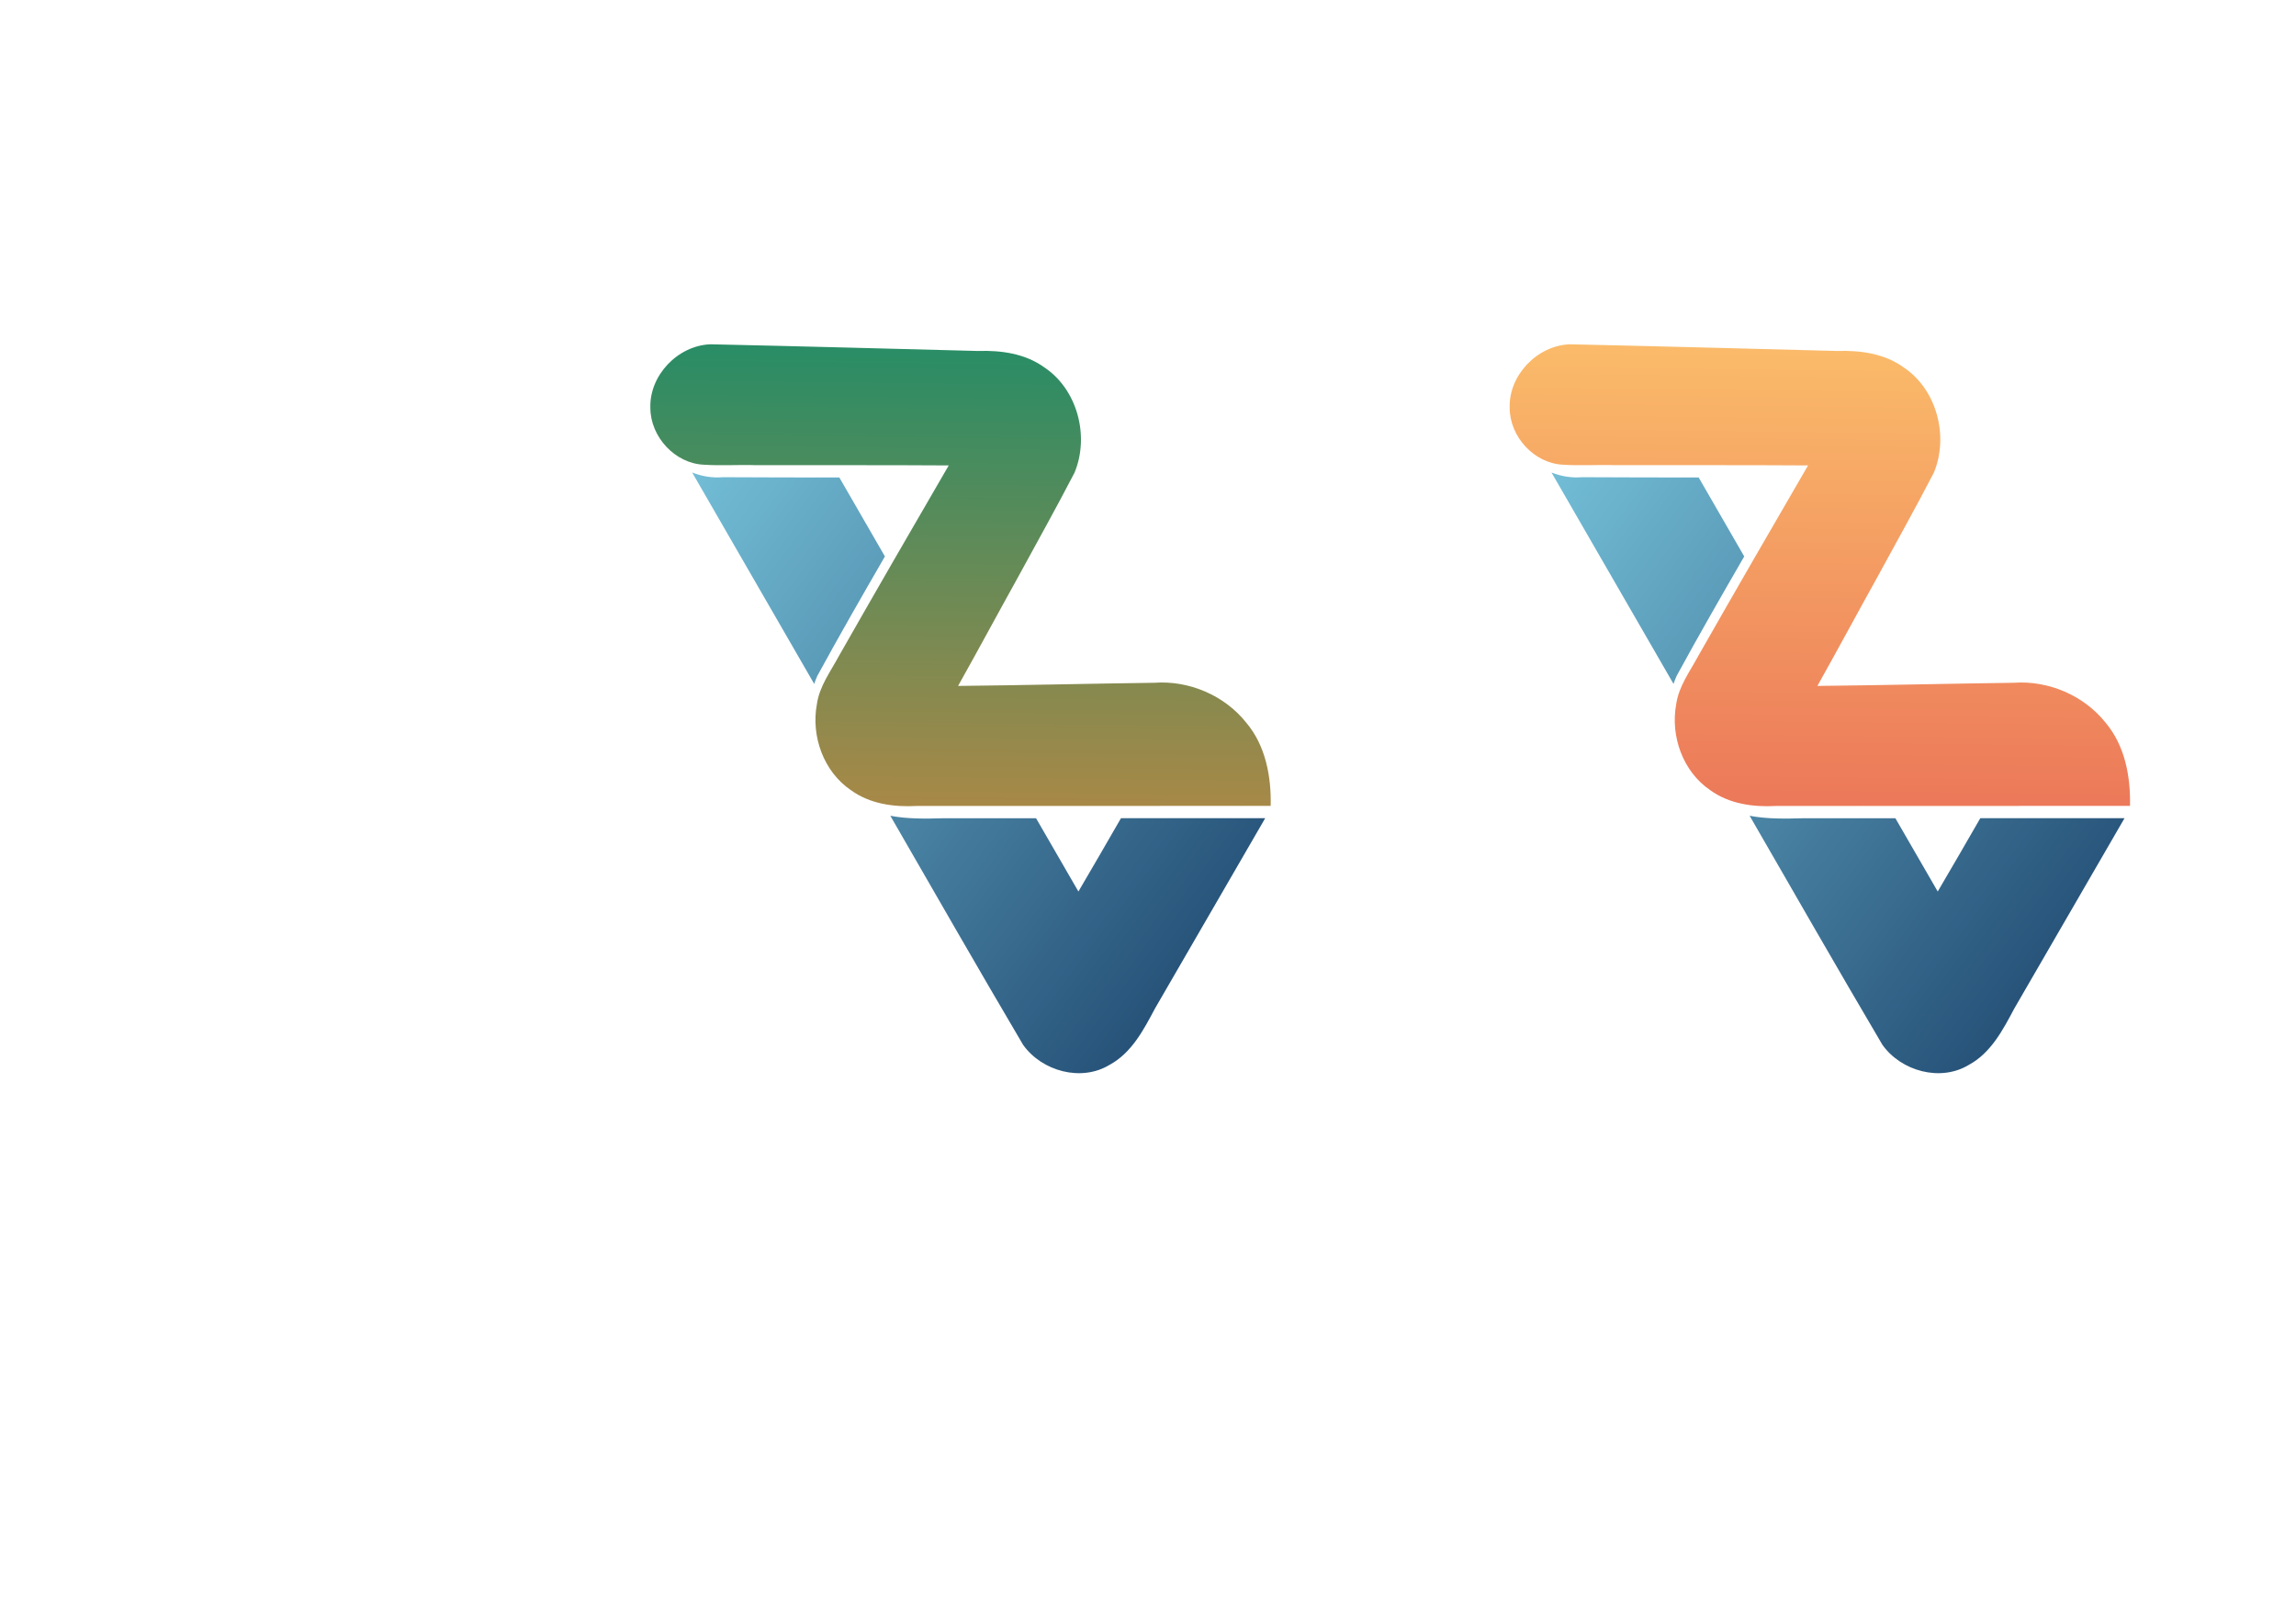
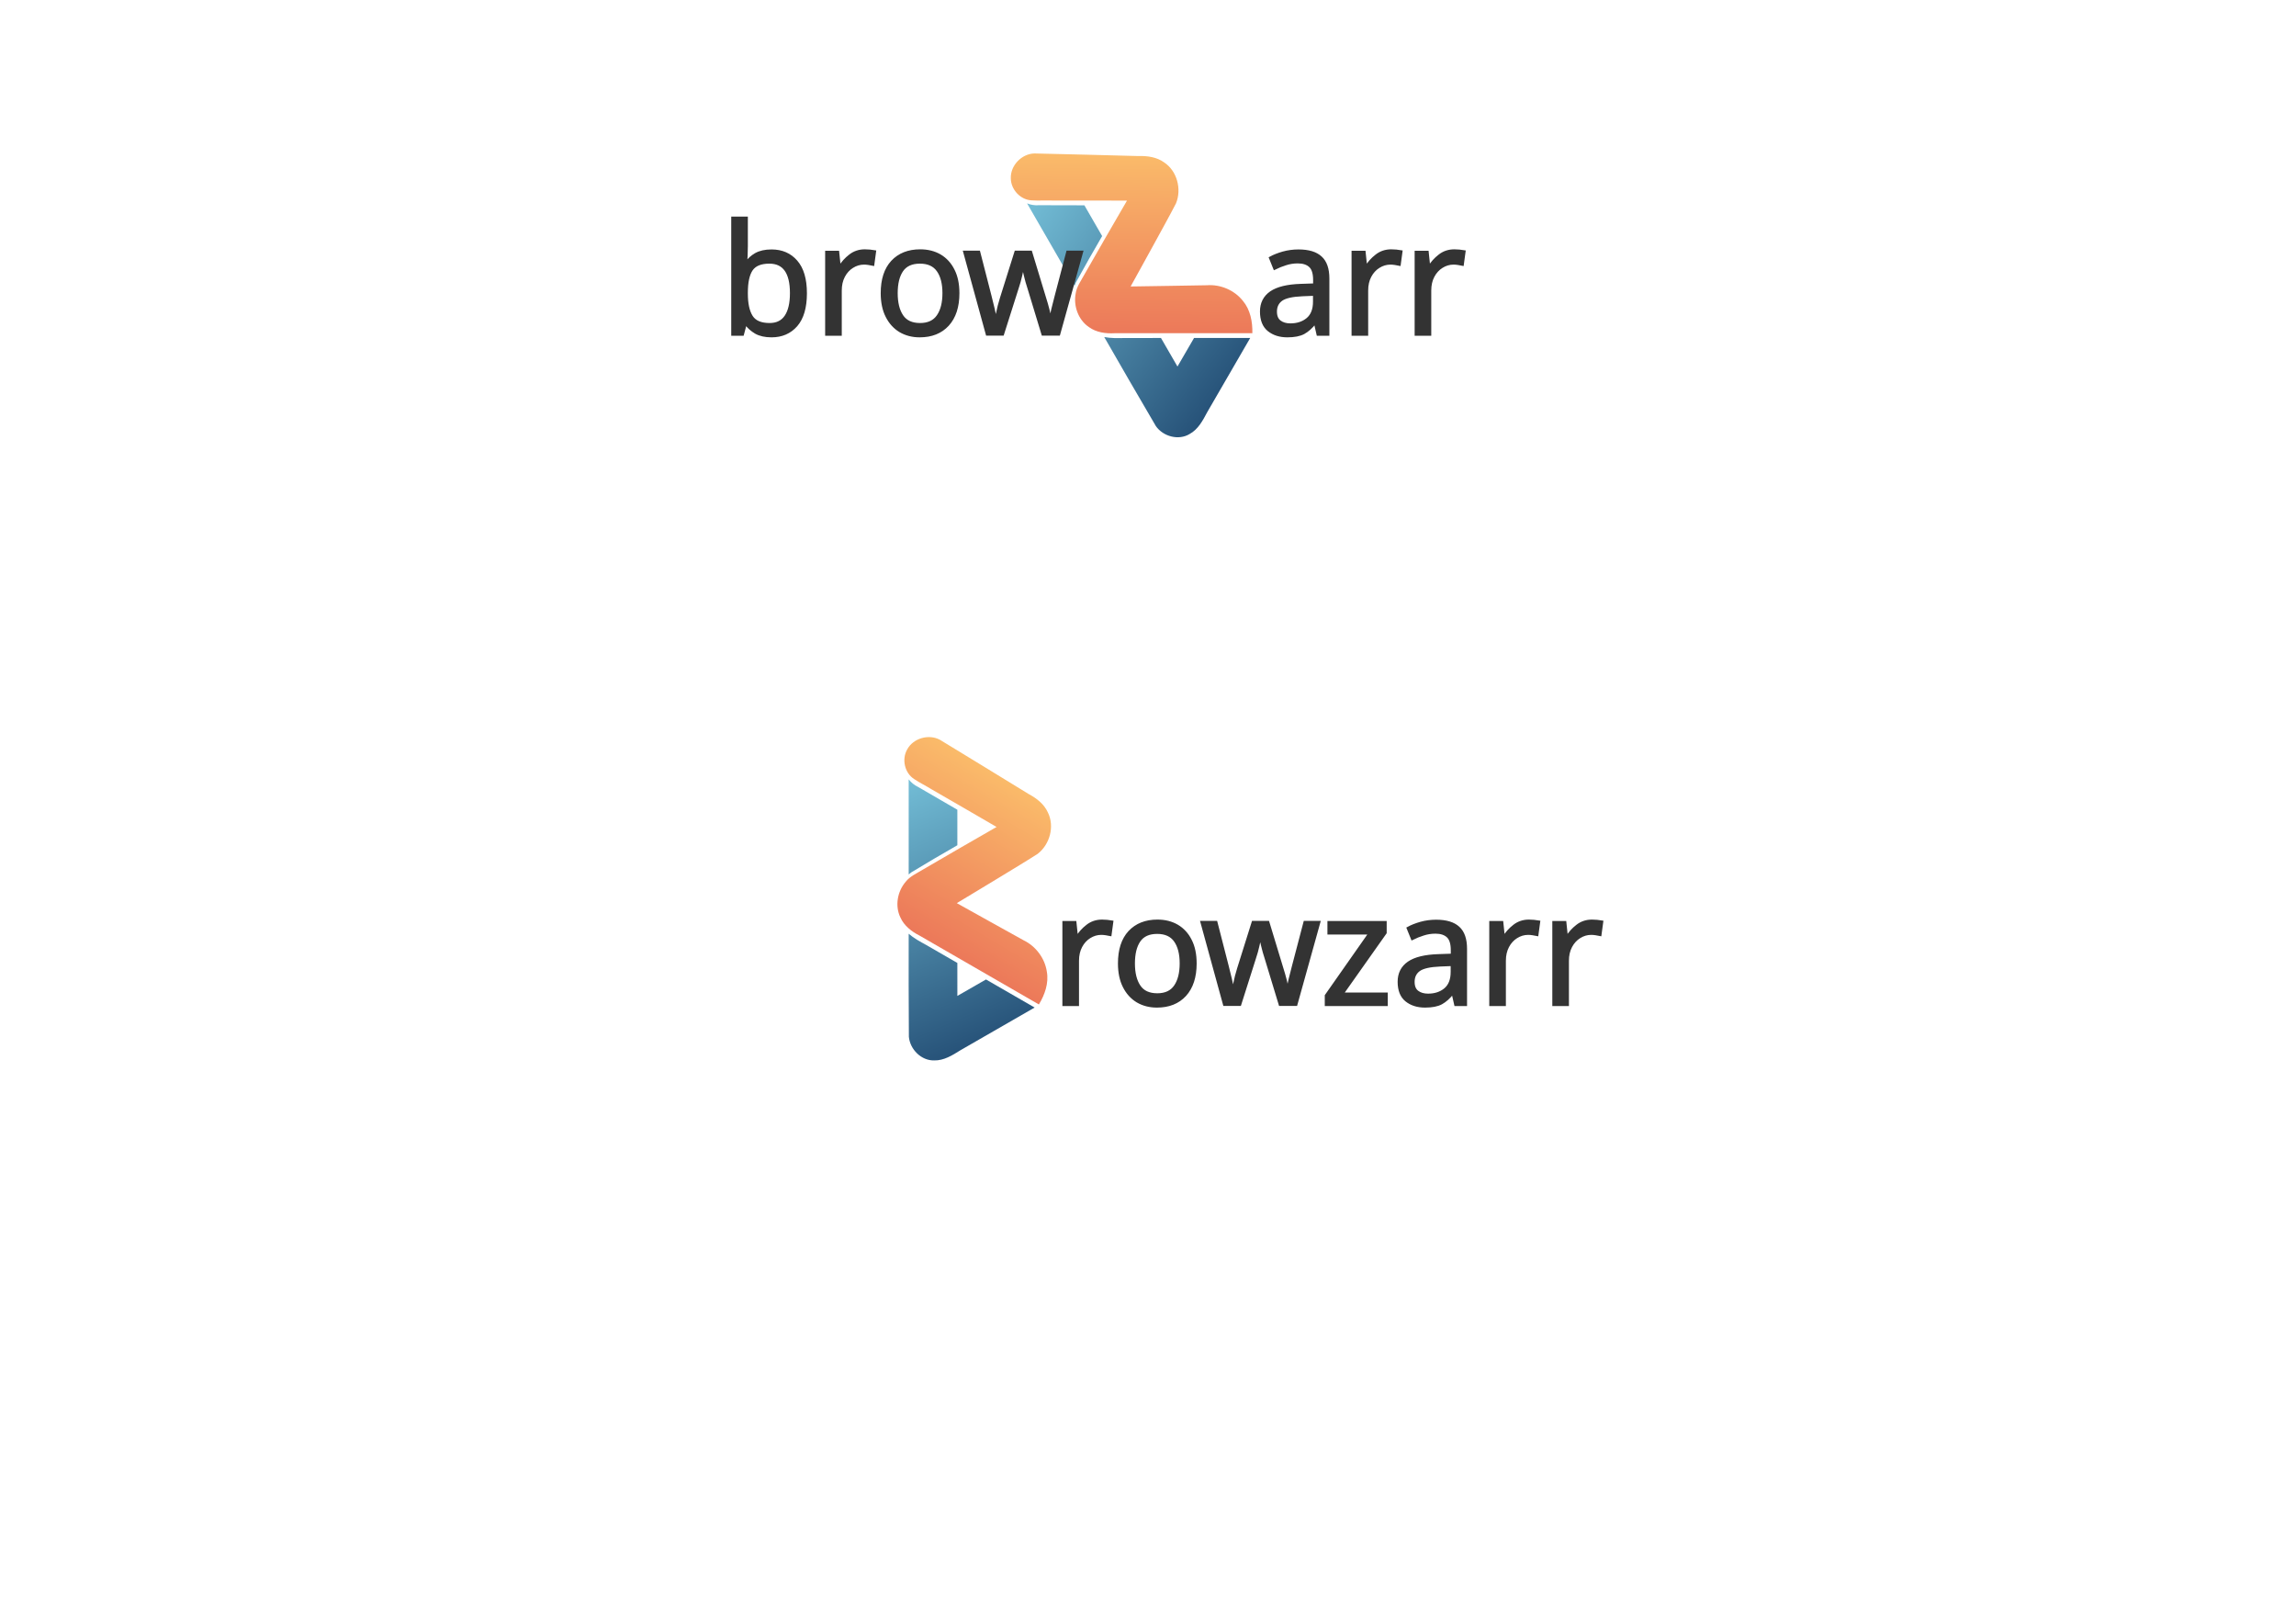
<svg xmlns="http://www.w3.org/2000/svg" xmlns:xlink="http://www.w3.org/1999/xlink" width="297mm" height="210mm" viewBox="0 0 297 210" version="1.1" id="svg1">
  <defs id="defs1">
    <linearGradient id="linearGradient1040">
      <stop style="stop-color:#ffd06f;stop-opacity:1;" offset="0" id="stop1036" />
      <stop style="stop-color:#e76254;stop-opacity:1;" offset="1" id="stop1038" />
    </linearGradient>
    <linearGradient id="linearGradient77">
      <stop style="stop-color:#008e6f;stop-opacity:1;" offset="0" id="stop76" />
      <stop style="stop-color:#d2873d;stop-opacity:1;" offset="1" id="stop77" />
    </linearGradient>
    <linearGradient id="linearGradient70">
      <stop style="stop-color:#1e466e;stop-opacity:1;" offset="0" id="stop69" />
      <stop style="stop-color:#72bcd5;stop-opacity:1;" offset="1" id="stop70" />
    </linearGradient>
    <linearGradient id="linearGradient64">
      <stop style="stop-color:#ffd06f;stop-opacity:1;" offset="0.002" id="stop63" />
      <stop style="stop-color:#e76254;stop-opacity:1;" offset="1" id="stop64" />
    </linearGradient>
    <linearGradient id="linearGradient58">
      <stop style="stop-color:#006680;stop-opacity:1;" offset="0" id="stop57" />
      <stop style="stop-color:#ff9a7e;stop-opacity:1;" offset="1" id="stop58" />
    </linearGradient>
    <linearGradient id="linearGradient56">
      <stop style="stop-color:#40fff6;stop-opacity:1;" offset="0.002" id="stop55" />
      <stop style="stop-color:#ef3520;stop-opacity:1;" offset="1" id="stop56" />
    </linearGradient>
    <linearGradient id="linearGradient44">
      <stop style="stop-color:#00a281;stop-opacity:1;" offset="0" id="stop43" />
      <stop style="stop-color:#d2873d;stop-opacity:1;" offset="1" id="stop44" />
    </linearGradient>
    <linearGradient id="linearGradient17">
      <stop style="stop-color:#1e466e;stop-opacity:1;" offset="0" id="stop17" />
      <stop style="stop-color:#72bcd5;stop-opacity:1;" offset="1" id="stop18" />
    </linearGradient>
-     <linearGradient xlink:href="#linearGradient17" id="linearGradient18" x1="145.102" y1="-125.885" x2="53.317" y2="-86.83" gradientUnits="userSpaceOnUse" gradientTransform="rotate(60,-53.52246,19.70613)" />
+     <linearGradient xlink:href="#linearGradient17" id="linearGradient18" x1="145.102" y1="-125.885" x2="53.317" y2="-86.83" gradientUnits="userSpaceOnUse" gradientTransform="rotate(60,-128.7637,-248.5704)" />
    <linearGradient xlink:href="#linearGradient56" id="linearGradient54" gradientUnits="userSpaceOnUse" x1="136.338" y1="-30.737" x2="135.218" y2="67.38" />
    <linearGradient xlink:href="#linearGradient58" id="linearGradient55" gradientUnits="userSpaceOnUse" x1="145.101" y1="-125.886" x2="53.318" y2="-86.828" />
    <linearGradient xlink:href="#linearGradient64" id="linearGradient62" gradientUnits="userSpaceOnUse" x1="136.338" y1="-30.737" x2="135.218" y2="67.38" />
    <linearGradient xlink:href="#linearGradient58" id="linearGradient63" gradientUnits="userSpaceOnUse" x1="145.101" y1="-125.886" x2="53.318" y2="-86.828" />
    <linearGradient xlink:href="#linearGradient64" id="linearGradient68" gradientUnits="userSpaceOnUse" x1="136.338" y1="-30.737" x2="135.218" y2="67.38" />
    <linearGradient xlink:href="#linearGradient70" id="linearGradient69" gradientUnits="userSpaceOnUse" x1="145.101" y1="-125.886" x2="53.318" y2="-86.828" />
    <linearGradient xlink:href="#linearGradient44" id="linearGradient71" gradientUnits="userSpaceOnUse" x1="136.338" y1="-30.737" x2="135.218" y2="67.38" />
    <linearGradient xlink:href="#linearGradient70" id="linearGradient73" gradientUnits="userSpaceOnUse" x1="145.101" y1="-125.886" x2="53.318" y2="-86.828" />
    <linearGradient xlink:href="#linearGradient70" id="linearGradient99" gradientUnits="userSpaceOnUse" x1="145.101" y1="-125.886" x2="53.318" y2="-86.828" />
    <linearGradient xlink:href="#linearGradient64" id="linearGradient100" gradientUnits="userSpaceOnUse" x1="136.338" y1="-30.737" x2="135.218" y2="67.38" />
    <linearGradient xlink:href="#linearGradient58" id="linearGradient101" gradientUnits="userSpaceOnUse" x1="145.101" y1="-125.886" x2="53.318" y2="-86.828" />
    <linearGradient xlink:href="#linearGradient64" id="linearGradient102" gradientUnits="userSpaceOnUse" x1="136.338" y1="-30.737" x2="135.218" y2="67.38" />
    <linearGradient xlink:href="#linearGradient58" id="linearGradient103" gradientUnits="userSpaceOnUse" x1="145.101" y1="-125.886" x2="53.318" y2="-86.828" />
    <linearGradient xlink:href="#linearGradient56" id="linearGradient104" gradientUnits="userSpaceOnUse" x1="136.338" y1="-30.737" x2="135.218" y2="67.38" />
    <linearGradient xlink:href="#linearGradient77" id="linearGradient105" gradientUnits="userSpaceOnUse" x1="136.338" y1="-30.737" x2="135.218" y2="67.38" />
    <linearGradient xlink:href="#linearGradient17" id="linearGradient106" gradientUnits="userSpaceOnUse" x1="145.102" y1="-125.885" x2="53.317" y2="-86.83" />
    <linearGradient xlink:href="#linearGradient77" id="linearGradient442" gradientUnits="userSpaceOnUse" gradientTransform="translate(54.6075,267.1355)" x1="136.338" y1="-30.737" x2="135.218" y2="67.38" />
    <linearGradient xlink:href="#linearGradient17" id="linearGradient444" gradientUnits="userSpaceOnUse" gradientTransform="rotate(60,-203.9135,181.0257)" x1="145.102" y1="-125.885" x2="53.317" y2="-86.83" />
-     <linearGradient xlink:href="#linearGradient77" id="linearGradient456" gradientUnits="userSpaceOnUse" gradientTransform="translate(-11.21023,56.76237)" x1="136.338" y1="-30.737" x2="135.218" y2="67.38" />
-     <linearGradient xlink:href="#linearGradient1040" id="linearGradient470" gradientUnits="userSpaceOnUse" gradientTransform="translate(99.94767,56.76237)" x1="136.338" y1="-30.737" x2="135.218" y2="67.38" />
-     <linearGradient xlink:href="#linearGradient17" id="linearGradient472" gradientUnits="userSpaceOnUse" gradientTransform="rotate(60,2.056493,115.9717)" x1="145.102" y1="-125.885" x2="53.317" y2="-86.83" />
+     <linearGradient xlink:href="#linearGradient77" id="linearGradient456" gradientUnits="userSpaceOnUse" gradientTransform="translate(-281.1651,-12.21507)" x1="136.338" y1="-30.737" x2="135.218" y2="67.38" />
+     <linearGradient xlink:href="#linearGradient1040" id="linearGradient470" gradientUnits="userSpaceOnUse" gradientTransform="matrix(0.3893698,0,0,0.3893698,93.63147,24.60978)" x1="136.338" y1="-30.737" x2="135.218" y2="67.38" />
+     <linearGradient xlink:href="#linearGradient17" id="linearGradient472" gradientUnits="userSpaceOnUse" gradientTransform="matrix(0.1946849,0.3372041,-0.3372041,0.1946849,94.22137,24.3927)" x1="145.102" y1="-125.885" x2="53.317" y2="-86.83" />
+     <linearGradient xlink:href="#linearGradient1040" id="linearGradient4" gradientUnits="userSpaceOnUse" gradientTransform="matrix(0.3893698,0,0,0.3893698,95.12019,102.5195)" x1="136.338" y1="-30.737" x2="135.218" y2="67.38" />
+     <linearGradient xlink:href="#linearGradient17" id="linearGradient5" gradientUnits="userSpaceOnUse" gradientTransform="matrix(0.1946849,0.3372041,-0.3372041,0.1946849,95.71009,102.3025)" x1="145.102" y1="-125.885" x2="53.317" y2="-86.83" />
  </defs>
  <g id="layer1">
    <path id="path71" style="fill:url(#linearGradient73);stroke-width:3.3;paint-order:fill markers stroke" d="m 52.016,-85.6 h 35.338 c -0.253,-0.29 -0.495,-0.589 -0.714,-0.906 -2.169,-3.661 -4.307,-7.34 -6.437,-11.024 H 59.619 c -1.731,2.996 -3.46,5.994 -5.202,8.984 -0.533,1.169 -1.381,2.173 -2.4,2.947 z m 51.372,0 h 34.933 c 4.643,2.12e-4 9.89,-4.883 4.492,-12.599 l -15.935,-27.687 c -2.297,3.977 -4.59,7.956 -6.886,11.933 l 8.558,14.824 c 0.41,0.711 -0.103,1.599 -0.923,1.599 h -17.113 c -1.741,3.018 -3.484,6.034 -5.224,9.052 -0.515,1.022 -1.153,2 -1.902,2.878 z" transform="rotate(90,139.4221,148.6069)" />
  </g>
-   <path id="rect8" style="fill:url(#linearGradient18);stroke-width:3.3;paint-order:fill markers stroke" d="M 89.537 61.113 C 94.798 70.227 100.059 79.34 105.321 88.452 C 105.441 88.099 105.575 87.749 105.728 87.407 C 108.561 82.215 111.506 77.085 114.468 71.966 C 112.504 68.563 110.54 65.159 108.575 61.755 C 103.546 61.752 98.516 61.747 93.487 61.719 C 92.128 61.834 90.782 61.606 89.537 61.113 z M 115.167 105.506 C 120.868 115.394 126.543 125.296 132.34 135.126 C 134.759 138.543 139.869 139.952 143.531 137.719 C 146.377 136.179 147.935 133.198 149.393 130.45 C 154.149 122.239 158.905 114.028 163.662 105.817 C 157.442 105.819 151.223 105.82 145.004 105.821 C 143.178 108.987 141.351 112.152 139.498 115.303 C 137.667 112.145 135.844 108.984 134.019 105.824 C 130.032 105.824 126.046 105.825 122.059 105.826 C 119.787 105.889 117.418 105.939 115.167 105.506 z " />
+   <path id="rect8" style="fill:url(#linearGradient18);stroke-width:3.3;paint-order:fill markers stroke" d="m -180.418,-7.864 c 5.261,9.114 10.522,18.227 15.784,27.339 0.119,-0.354 0.254,-0.703 0.407,-1.046 2.832,-5.192 5.777,-10.321 8.74,-15.44 -1.964,-3.404 -3.929,-6.807 -5.893,-10.211 -5.03,-0.004 -10.059,-0.009 -15.088,-0.036 -1.359,0.114 -2.705,-0.113 -3.95,-0.606 z m 25.629,44.393 c 5.702,9.887 11.377,19.79 17.174,29.619 2.419,3.418 7.528,4.827 11.191,2.594 2.846,-1.54 4.404,-4.521 5.862,-7.269 4.756,-8.211 9.512,-16.422 14.269,-24.633 -6.219,0.001 -12.439,0.002 -18.658,0.004 -1.825,3.166 -3.652,6.331 -5.506,9.482 -1.831,-3.157 -3.654,-6.318 -5.479,-9.479 -3.987,8.9e-4 -7.973,0.002 -11.959,0.003 -2.272,0.063 -4.641,0.112 -6.893,-0.32 z" />
  <g id="g76" transform="rotate(-30,683.8382,-89.81284)">
    <path id="path50" style="fill:url(#linearGradient55);stroke-width:3.3;paint-order:fill markers stroke" d="m 52.016,-85.6 h 35.338 c -0.253,-0.29 -0.495,-0.589 -0.714,-0.906 -2.169,-3.661 -4.307,-7.34 -6.437,-11.024 H 59.619 c -1.731,2.996 -3.46,5.994 -5.202,8.984 -0.533,1.169 -1.381,2.173 -2.4,2.947 z m 51.372,0 h 34.933 c 4.643,2.12e-4 9.89,-4.883 4.492,-12.599 l -15.935,-27.687 c -2.297,3.977 -4.59,7.956 -6.886,11.933 l 8.558,14.824 c 0.41,0.711 -0.103,1.599 -0.923,1.599 h -17.113 c -1.741,3.018 -3.484,6.034 -5.224,9.052 -0.515,1.022 -1.153,2 -1.902,2.878 z" transform="rotate(90,72.53082,75.32248)" />
    <path id="path51" style="fill:url(#linearGradient54);stroke-width:2.5;paint-order:fill markers stroke" d="m 97.451,-4.441 a 5.414,5.414 46.346 0 0 5.463,5.726 l 31.815,1.114e-4 a 1.661,1.661 60 0 1 1.439,2.492 l -16.104,27.892 a 9.463,9.463 90 0 0 -3e-5,9.463 8.953,8.953 28.095 0 0 7.898,4.216 l 45.416,4.29e-4 A 11.759,11.759 44.298 0 0 161.37,33.631 l -26.952,0.48 a 1.669,1.669 58.872 0 1 -1.492,-2.471 L 147.725,4.679 a 9.703,9.703 89.382 0 0 -0.103,-9.521 9.226,9.226 28.893 0 0 -7.896,-4.357 l -36.021,-0.933 a 6.111,6.111 137.704 0 0 -6.255,5.691 z" transform="rotate(30,68.76873,276.8905)" />
  </g>
  <g id="g75" transform="rotate(-30,618.7874,-102.7977)">
    <path id="path58" style="fill:url(#linearGradient63);stroke-width:3.3;paint-order:fill markers stroke" d="m 52.016,-85.6 h 35.338 c -0.253,-0.29 -0.495,-0.589 -0.714,-0.906 -2.169,-3.661 -4.307,-7.34 -6.437,-11.024 H 59.619 c -1.731,2.996 -3.46,5.994 -5.202,8.984 -0.533,1.169 -1.381,2.173 -2.4,2.947 z m 51.372,0 h 34.933 c 4.643,2.12e-4 9.89,-4.883 4.492,-12.599 l -15.935,-27.687 c -2.297,3.977 -4.59,7.956 -6.886,11.933 l 8.558,14.824 c 0.41,0.711 -0.103,1.599 -0.923,1.599 h -17.113 c -1.741,3.018 -3.484,6.034 -5.224,9.052 -0.515,1.022 -1.153,2 -1.902,2.878 z" transform="rotate(90,37.91652,39.75408)" />
    <path id="path59" style="fill:url(#linearGradient62);stroke-width:2.5;paint-order:fill markers stroke" d="m 97.451,-4.441 a 5.414,5.414 46.346 0 0 5.463,5.726 l 31.815,1.114e-4 a 1.661,1.661 60 0 1 1.439,2.492 l -16.104,27.892 a 9.463,9.463 90 0 0 -3e-5,9.463 8.953,8.953 28.095 0 0 7.898,4.216 l 45.416,4.29e-4 A 11.759,11.759 44.298 0 0 161.37,33.631 l -26.952,0.48 a 1.669,1.669 58.872 0 1 -1.492,-2.471 L 147.725,4.679 a 9.703,9.703 89.382 0 0 -0.103,-9.521 9.226,9.226 28.893 0 0 -7.896,-4.357 l -36.021,-0.933 a 6.111,6.111 137.704 0 0 -6.255,5.691 z" transform="rotate(30,35.45778,145.4507)" />
  </g>
  <g id="g74" transform="rotate(-30,555.4167,-91.45104)">
    <path id="path64" style="fill:url(#linearGradient69);stroke-width:3.3;paint-order:fill markers stroke" d="m 52.016,-85.6 h 35.338 c -0.253,-0.29 -0.495,-0.589 -0.714,-0.906 -2.169,-3.661 -4.307,-7.34 -6.437,-11.024 H 59.619 c -1.731,2.996 -3.46,5.994 -5.202,8.984 -0.533,1.169 -1.381,2.173 -2.4,2.947 z m 51.372,0 h 34.933 c 4.643,2.12e-4 9.89,-4.883 4.492,-12.599 l -15.935,-27.687 c -2.297,3.977 -4.59,7.956 -6.886,11.933 l 8.558,14.824 c 0.41,0.711 -0.103,1.599 -0.923,1.599 h -17.113 c -1.741,3.018 -3.484,6.034 -5.224,9.052 -0.515,1.022 -1.153,2 -1.902,2.878 z" transform="rotate(90,6.274559,8.268841)" />
    <path id="path65" style="fill:url(#linearGradient68);stroke-width:2.5;paint-order:fill markers stroke" d="m 97.451,-4.441 a 5.414,5.414 46.346 0 0 5.463,5.726 l 31.815,1.114e-4 a 1.661,1.661 60 0 1 1.439,2.492 l -16.104,27.892 a 9.463,9.463 90 0 0 -3e-5,9.463 8.953,8.953 28.095 0 0 7.898,4.216 l 45.416,4.29e-4 A 11.759,11.759 44.298 0 0 161.37,33.631 l -26.952,0.48 a 1.669,1.669 58.872 0 1 -1.492,-2.471 L 147.725,4.679 a 9.703,9.703 89.382 0 0 -0.103,-9.521 9.226,9.226 28.893 0 0 -7.896,-4.357 l -36.021,-0.933 a 6.111,6.111 137.704 0 0 -6.255,5.691 z" transform="rotate(30,3.601709,27.73214)" />
  </g>
  <path id="path70" style="fill:url(#linearGradient71);stroke-width:2.5;paint-order:fill markers stroke" d="m 97.451,-4.441 a 5.414,5.414 46.346 0 0 5.463,5.726 l 31.815,1.114e-4 a 1.661,1.661 60 0 1 1.439,2.492 l -16.104,27.892 a 9.463,9.463 90 0 0 -3e-5,9.463 8.953,8.953 28.095 0 0 7.898,4.216 l 45.416,4.29e-4 A 11.759,11.759 44.298 0 0 161.37,33.631 l -26.952,0.48 a 1.669,1.669 58.872 0 1 -1.492,-2.471 L 147.725,4.679 a 9.703,9.703 89.382 0 0 -0.103,-9.521 9.226,9.226 28.893 0 0 -7.896,-4.357 l -36.021,-0.933 a 6.111,6.111 137.704 0 0 -6.255,5.691 z" transform="rotate(30,127.2372,541.0481)" />
  <path id="path77" style="fill:url(#linearGradient106);stroke-width:3.3;paint-order:fill markers stroke" d="m 52.016,-85.6 h 35.338 c -0.253,-0.29 -0.495,-0.589 -0.714,-0.906 -2.169,-3.661 -4.307,-7.34 -6.437,-11.024 H 59.619 c -1.731,2.996 -3.46,5.994 -5.202,8.984 -0.533,1.169 -1.381,2.173 -2.4,2.947 z m 51.372,0 h 34.933 c 4.643,2.12e-4 9.89,-4.883 4.492,-12.599 l -15.935,-27.687 c -2.297,3.977 -4.59,7.956 -6.886,11.933 l 8.558,14.824 c 0.41,0.711 -0.103,1.599 -0.923,1.599 h -17.113 c -1.741,3.018 -3.484,6.034 -5.224,9.052 -0.515,1.022 -1.153,2 -1.902,2.878 z" transform="rotate(90,47.92793,-114.6046)" />
  <path id="path78" style="fill:url(#linearGradient105);stroke-width:2.5;paint-order:fill markers stroke" d="m 97.451,-4.441 a 5.414,5.414 46.346 0 0 5.463,5.726 l 31.815,1.114e-4 a 1.661,1.661 60 0 1 1.439,2.492 l -16.104,27.892 a 9.463,9.463 90 0 0 -3e-5,9.463 8.953,8.953 28.095 0 0 7.898,4.216 l 45.416,4.29e-4 A 11.759,11.759 44.298 0 0 161.37,33.631 l -26.952,0.48 a 1.669,1.669 58.872 0 1 -1.492,-2.471 L 147.725,4.679 a 9.703,9.703 89.382 0 0 -0.103,-9.521 9.226,9.226 28.893 0 0 -7.896,-4.357 l -36.021,-0.933 a 6.111,6.111 137.704 0 0 -6.255,5.691 z" transform="rotate(30,270.0029,-206.09)" />
  <g id="g80" transform="translate(1.488722,-163.5874)">
    <path id="path79" style="fill:url(#linearGradient103);stroke-width:3.3;paint-order:fill markers stroke" d="m 52.016,-85.6 h 35.338 c -0.253,-0.29 -0.495,-0.589 -0.714,-0.906 -2.169,-3.661 -4.307,-7.34 -6.437,-11.024 H 59.619 c -1.731,2.996 -3.46,5.994 -5.202,8.984 -0.533,1.169 -1.381,2.173 -2.4,2.947 z m 51.372,0 h 34.933 c 4.643,2.12e-4 9.89,-4.883 4.492,-12.599 l -15.935,-27.687 c -2.297,3.977 -4.59,7.956 -6.886,11.933 l 8.558,14.824 c 0.41,0.711 -0.103,1.599 -0.923,1.599 h -17.113 c -1.741,3.018 -3.484,6.034 -5.224,9.052 -0.515,1.022 -1.153,2 -1.902,2.878 z" transform="rotate(90,72.53082,75.32248)" />
    <path id="path80" style="fill:url(#linearGradient104);stroke-width:2.5;paint-order:fill markers stroke" d="m 97.451,-4.441 a 5.414,5.414 46.346 0 0 5.463,5.726 l 31.815,1.114e-4 a 1.661,1.661 60 0 1 1.439,2.492 l -16.104,27.892 a 9.463,9.463 90 0 0 -3e-5,9.463 8.953,8.953 28.095 0 0 7.898,4.216 l 45.416,4.29e-4 A 11.759,11.759 44.298 0 0 161.37,33.631 l -26.952,0.48 a 1.669,1.669 58.872 0 1 -1.492,-2.471 L 147.725,4.679 a 9.703,9.703 89.382 0 0 -0.103,-9.521 9.226,9.226 28.893 0 0 -7.896,-4.357 l -36.021,-0.933 a 6.111,6.111 137.704 0 0 -6.255,5.691 z" transform="rotate(30,68.76873,276.8905)" />
  </g>
  <g id="g82" transform="translate(0.7443609,-162.6333)">
    <path id="path81" style="fill:url(#linearGradient101);stroke-width:3.3;paint-order:fill markers stroke" d="m 52.016,-85.6 h 35.338 c -0.253,-0.29 -0.495,-0.589 -0.714,-0.906 -2.169,-3.661 -4.307,-7.34 -6.437,-11.024 H 59.619 c -1.731,2.996 -3.46,5.994 -5.202,8.984 -0.533,1.169 -1.381,2.173 -2.4,2.947 z m 51.372,0 h 34.933 c 4.643,2.12e-4 9.89,-4.883 4.492,-12.599 l -15.935,-27.687 c -2.297,3.977 -4.59,7.956 -6.886,11.933 l 8.558,14.824 c 0.41,0.711 -0.103,1.599 -0.923,1.599 h -17.113 c -1.741,3.018 -3.484,6.034 -5.224,9.052 -0.515,1.022 -1.153,2 -1.902,2.878 z" transform="rotate(90,37.91652,39.75408)" />
    <path id="path82" style="fill:url(#linearGradient102);stroke-width:2.5;paint-order:fill markers stroke" d="m 97.451,-4.441 a 5.414,5.414 46.346 0 0 5.463,5.726 l 31.815,1.114e-4 a 1.661,1.661 60 0 1 1.439,2.492 l -16.104,27.892 a 9.463,9.463 90 0 0 -3e-5,9.463 8.953,8.953 28.095 0 0 7.898,4.216 l 45.416,4.29e-4 A 11.759,11.759 44.298 0 0 161.37,33.631 l -26.952,0.48 a 1.669,1.669 58.872 0 1 -1.492,-2.471 L 147.725,4.679 a 9.703,9.703 89.382 0 0 -0.103,-9.521 9.226,9.226 28.893 0 0 -7.896,-4.357 l -36.021,-0.933 a 6.111,6.111 137.704 0 0 -6.255,5.691 z" transform="rotate(30,35.45778,145.4507)" />
  </g>
  <g id="g84" transform="translate(-9.428572,-162.79)">
    <path id="path83" style="fill:url(#linearGradient99);stroke-width:3.3;paint-order:fill markers stroke" d="m 52.016,-85.6 h 35.338 c -0.253,-0.29 -0.495,-0.589 -0.714,-0.906 -2.169,-3.661 -4.307,-7.34 -6.437,-11.024 H 59.619 c -1.731,2.996 -3.46,5.994 -5.202,8.984 -0.533,1.169 -1.381,2.173 -2.4,2.947 z m 51.372,0 h 34.933 c 4.643,2.12e-4 9.89,-4.883 4.492,-12.599 l -15.935,-27.687 c -2.297,3.977 -4.59,7.956 -6.886,11.933 l 8.558,14.824 c 0.41,0.711 -0.103,1.599 -0.923,1.599 h -17.113 c -1.741,3.018 -3.484,6.034 -5.224,9.052 -0.515,1.022 -1.153,2 -1.902,2.878 z" transform="rotate(90,6.274559,8.268841)" />
    <path id="path84" style="fill:url(#linearGradient100);stroke-width:2.5;paint-order:fill markers stroke" d="m 97.451,-4.441 a 5.414,5.414 46.346 0 0 5.463,5.726 l 31.815,1.114e-4 a 1.661,1.661 60 0 1 1.439,2.492 l -16.104,27.892 a 9.463,9.463 90 0 0 -3e-5,9.463 8.953,8.953 28.095 0 0 7.898,4.216 l 45.416,4.29e-4 A 11.759,11.759 44.298 0 0 161.37,33.631 l -26.952,0.48 a 1.669,1.669 58.872 0 1 -1.492,-2.471 L 147.725,4.679 a 9.703,9.703 89.382 0 0 -0.103,-9.521 9.226,9.226 28.893 0 0 -7.896,-4.357 l -36.021,-0.933 a 6.111,6.111 137.704 0 0 -6.255,5.691 z" transform="rotate(30,3.601709,27.73214)" />
  </g>
  <path id="path430" style="fill:url(#linearGradient444);stroke-width:3.3;paint-order:fill markers stroke" d="m 154.956,269.354 17.669,30.604 c 0.125,-0.364 0.262,-0.724 0.428,-1.071 2.086,-3.709 4.203,-7.4 6.329,-11.087 l -10.292,-17.827 c -3.461,-8.9e-4 -6.921,8.4e-4 -10.381,-0.013 -1.279,0.123 -2.572,-0.109 -3.752,-0.605 z m 25.686,44.489 17.467,30.253 c 2.321,4.021 9.174,6.124 13.157,-2.409 l 16.011,-27.643 c -4.592,-8.4e-4 -9.185,0.002 -13.777,0.002 l -8.559,14.824 c -0.41,0.711 -1.436,0.711 -1.847,-4e-5 l -8.557,-14.82 c -3.484,0.002 -6.968,-7e-4 -10.451,0.002 -1.143,0.065 -2.309,10e-4 -3.444,-0.208 z" />
  <path id="path432" style="fill:url(#linearGradient442);stroke-width:2.5;paint-order:fill markers stroke" d="m 152.059,262.694 a 5.414,5.414 46.346 0 0 5.463,5.726 l 31.815,1.1e-4 a 1.661,1.661 60 0 1 1.439,2.492 l -16.104,27.892 a 9.463,9.463 90 0 0 -3e-5,9.463 8.953,8.953 28.095 0 0 7.898,4.216 l 45.416,4.3e-4 a 11.759,11.759 44.298 0 0 -12.008,-11.717 l -26.952,0.48 a 1.669,1.669 58.872 0 1 -1.492,-2.471 l 14.8,-26.961 a 9.703,9.703 89.382 0 0 -0.103,-9.521 9.226,9.226 28.893 0 0 -7.896,-4.357 l -36.021,-0.933 a 6.111,6.111 137.704 0 0 -6.255,5.691 z" />
-   <path id="path454" style="fill:url(#linearGradient456);stroke-width:2.5;paint-order:fill markers stroke" d="m 91.916,44.529 c -4.21,0.142 -7.931,3.998 -7.788,8.235 0.01,3.728 3.181,7.192 6.942,7.34 2.222,0.148 4.452,-0.017 6.677,0.057 8.326,0.013 16.651,-0.019 24.977,0.034 -4.762,8.19 -9.507,16.394 -14.194,24.626 -1.082,2.02 -2.535,3.93 -2.862,6.26 -0.77,4.131 0.87,8.724 4.401,11.114 2.442,1.779 5.567,2.207 8.514,2.043 15.262,-0.003 30.524,-0.007 45.787,-0.01 0.086,-3.783 -0.653,-7.795 -3.158,-10.76 -2.809,-3.535 -7.412,-5.491 -11.906,-5.162 -8.459,0.113 -16.916,0.321 -25.375,0.408 2.597,-4.625 5.109,-9.304 7.687,-13.942 2.472,-4.542 5.003,-9.057 7.381,-13.648 1.955,-4.72 0.382,-10.767 -3.938,-13.629 -2.458,-1.771 -5.584,-2.203 -8.542,-2.101 -11.534,-0.297 -23.068,-0.616 -34.604,-0.866 z" />
-   <path id="path466" style="fill:url(#linearGradient472);stroke-width:3.3;paint-order:fill markers stroke" d="m 200.695,61.113 c 5.261,9.114 10.522,18.227 15.784,27.339 0.119,-0.354 0.254,-0.703 0.407,-1.046 2.832,-5.192 5.777,-10.321 8.74,-15.44 -1.964,-3.404 -3.929,-6.807 -5.893,-10.211 -5.03,-0.004 -10.059,-0.009 -15.088,-0.036 -1.359,0.114 -2.705,-0.113 -3.95,-0.606 z m 25.629,44.393 c 5.702,9.887 11.377,19.79 17.174,29.619 2.419,3.418 7.528,4.827 11.191,2.594 2.846,-1.54 4.404,-4.521 5.862,-7.269 4.756,-8.211 9.512,-16.422 14.269,-24.633 -6.219,0.001 -12.439,0.002 -18.658,0.004 -1.825,3.166 -3.652,6.331 -5.506,9.482 -1.831,-3.157 -3.654,-6.318 -5.479,-9.479 -3.987,8.9e-4 -7.973,0.002 -11.959,0.003 -2.272,0.063 -4.641,0.112 -6.893,-0.32 z" />
-   <path id="path468" style="fill:url(#linearGradient470);stroke-width:2.5;paint-order:fill markers stroke" d="m 203.074,44.529 c -4.21,0.142 -7.931,3.998 -7.788,8.235 0.01,3.728 3.181,7.192 6.942,7.34 2.222,0.148 4.452,-0.017 6.677,0.057 8.326,0.013 16.651,-0.019 24.977,0.034 -4.762,8.19 -9.507,16.394 -14.194,24.626 -1.082,2.02 -2.535,3.93 -2.862,6.26 -0.77,4.131 0.87,8.724 4.401,11.114 2.442,1.779 5.567,2.207 8.514,2.043 15.262,-0.003 30.524,-0.007 45.787,-0.01 0.086,-3.783 -0.653,-7.795 -3.158,-10.76 -2.809,-3.535 -7.412,-5.491 -11.906,-5.162 -8.459,0.113 -16.916,0.321 -25.375,0.408 2.597,-4.625 5.109,-9.304 7.687,-13.942 2.472,-4.542 5.003,-9.057 7.381,-13.648 1.955,-4.72 0.382,-10.767 -3.938,-13.629 -2.458,-1.771 -5.584,-2.203 -8.542,-2.101 -11.534,-0.297 -23.068,-0.616 -34.604,-0.866 z" />
+   <path id="path454" style="fill:url(#linearGradient456);stroke-width:2.5;paint-order:fill markers stroke" d="m -178.039,-24.448 c -4.21,0.142 -7.931,3.998 -7.788,8.235 0.01,3.728 3.181,7.192 6.942,7.34 2.222,0.148 4.452,-0.017 6.677,0.057 8.326,0.013 16.651,-0.019 24.977,0.034 -4.762,8.19 -9.507,16.394 -14.194,24.626 -1.082,2.02 -2.535,3.93 -2.862,6.26 -0.77,4.131 0.87,8.724 4.401,11.114 2.442,1.779 5.567,2.207 8.514,2.043 15.262,-0.003 30.524,-0.007 45.787,-0.01 0.086,-3.783 -0.653,-7.795 -3.158,-10.76 -2.809,-3.535 -7.412,-5.491 -11.906,-5.162 -8.459,0.113 -16.916,0.321 -25.375,0.408 2.597,-4.625 5.109,-9.304 7.687,-13.942 2.472,-4.542 5.003,-9.057 7.381,-13.648 1.955,-4.72 0.382,-10.767 -3.938,-13.629 -2.458,-1.771 -5.584,-2.203 -8.542,-2.101 -11.534,-0.297 -23.068,-0.616 -34.604,-0.866 z" />
+   <path id="path466" style="fill:url(#linearGradient472);stroke-width:1.285;paint-order:fill markers stroke" d="m 132.859,26.304 c 2.048,3.549 4.097,7.097 6.146,10.645 0.046,-0.138 0.099,-0.274 0.159,-0.407 1.103,-2.022 2.25,-4.019 3.403,-6.012 -0.765,-1.325 -1.53,-2.651 -2.295,-3.976 -1.958,-0.001 -3.917,-0.003 -5.875,-0.014 -0.529,0.045 -1.053,-0.044 -1.538,-0.236 z m 9.979,17.285 c 2.22,3.85 4.43,7.706 6.687,11.533 0.942,1.331 2.931,1.879 4.357,1.01 1.108,-0.6 1.715,-1.76 2.283,-2.83 1.852,-3.197 3.704,-6.394 5.556,-9.591 -2.422,3.9e-4 -4.843,7.8e-4 -7.265,0.002 -0.711,1.233 -1.422,2.465 -2.144,3.692 -0.713,-1.229 -1.423,-2.46 -2.133,-3.691 -1.552,3.5e-4 -3.104,7.8e-4 -4.657,10e-4 -0.885,0.025 -1.807,0.044 -2.684,-0.125 z" />
+   <path id="path468" style="fill:url(#linearGradient470);stroke-width:0.973;paint-order:fill markers stroke" d="m 133.786,19.847 c -1.639,0.055 -3.088,1.557 -3.032,3.207 0.004,1.451 1.239,2.8 2.703,2.858 0.865,0.058 1.733,-0.006 2.6,0.022 3.242,0.005 6.484,-0.007 9.725,0.013 -1.854,3.189 -3.702,6.383 -5.527,9.589 -0.421,0.787 -0.987,1.53 -1.114,2.437 -0.3,1.608 0.339,3.397 1.714,4.328 0.951,0.693 2.168,0.859 3.315,0.795 5.943,-10e-4 11.885,-0.003 17.828,-0.004 0.034,-1.473 -0.254,-3.035 -1.23,-4.19 -1.094,-1.377 -2.886,-2.138 -4.636,-2.01 -3.294,0.044 -6.587,0.125 -9.88,0.159 1.011,-1.801 1.989,-3.623 2.993,-5.429 0.963,-1.769 1.948,-3.526 2.874,-5.314 0.761,-1.838 0.149,-4.192 -1.533,-5.307 -0.957,-0.69 -2.174,-0.858 -3.326,-0.818 -4.491,-0.116 -8.982,-0.24 -13.474,-0.337 z" />
+   <text xml:space="preserve" style="font-style:normal;font-variant:normal;font-weight:500;font-stretch:normal;font-size:19.756px;line-height:0;font-family:'Uni Neue';-inkscape-font-specification:'Uni Neue Medium';text-align:start;writing-mode:lr-tb;direction:ltr;text-anchor:start;fill:#333333;stroke:#333333;stroke-width:0.4;stroke-dasharray:none;paint-order:fill markers stroke" x="93.116" y="43.227" id="text1">
+     <tspan id="tspan1" style="font-style:normal;font-variant:normal;font-weight:500;font-stretch:normal;font-size:19.756px;font-family:'Uni Neue';-inkscape-font-specification:'Uni Neue Medium';fill:#333333;stroke:#333333;stroke-width:0.4;stroke-dasharray:none" x="93.116" y="43.227">brow</tspan>
+   </text>
+   <text xml:space="preserve" style="font-style:normal;font-variant:normal;font-weight:500;font-stretch:normal;font-size:19.756px;line-height:0;font-family:'Uni Neue';-inkscape-font-specification:'Uni Neue Medium';text-align:start;writing-mode:lr-tb;direction:ltr;text-anchor:start;fill:#333333;stroke:#333333;stroke-width:0.4;stroke-dasharray:none;paint-order:fill markers stroke" x="162.276" y="43.227" id="text2">
+     <tspan id="tspan2" style="font-style:normal;font-variant:normal;font-weight:500;font-stretch:normal;font-size:19.756px;font-family:'Uni Neue';-inkscape-font-specification:'Uni Neue Medium';fill:#333333;stroke:#333333;stroke-width:0.4;stroke-dasharray:none" x="162.276" y="43.227">arr</tspan>
+   </text>
+   <g id="g5" transform="rotate(30,132.3095,71.15182)">
+     <path id="path2" style="fill:url(#linearGradient5);stroke-width:1.285;paint-order:fill markers stroke" d="m 134.348,104.214 c 2.048,3.549 4.097,7.097 6.146,10.645 0.046,-0.138 0.099,-0.274 0.159,-0.407 1.103,-2.022 2.25,-4.019 3.403,-6.012 -0.765,-1.325 -1.53,-2.651 -2.295,-3.976 -1.958,-0.001 -3.917,-0.003 -5.875,-0.014 -0.529,0.044 -1.053,-0.044 -1.538,-0.236 z m 9.979,17.285 c 2.22,3.85 4.43,7.706 6.687,11.533 0.942,1.331 2.931,1.879 4.357,1.01 1.108,-0.6 1.715,-1.76 2.283,-2.83 1.852,-3.197 3.704,-6.394 5.556,-9.591 -2.422,3.9e-4 -4.843,7.8e-4 -7.265,0.002 -0.711,1.233 -1.422,2.465 -2.144,3.692 -0.713,-1.229 -1.423,-2.46 -2.133,-3.691 -1.552,3.5e-4 -3.104,7.8e-4 -4.657,0.001 -0.885,0.025 -1.807,0.044 -2.684,-0.125 z" />
+     <path id="path3" style="fill:url(#linearGradient4);stroke-width:0.973;paint-order:fill markers stroke" d="m 135.274,97.756 c -1.639,0.055 -3.088,1.557 -3.032,3.207 0.004,1.451 1.239,2.8 2.703,2.858 0.865,0.058 1.733,-0.007 2.6,0.022 3.242,0.005 6.484,-0.007 9.725,0.013 -1.854,3.189 -3.702,6.383 -5.527,9.589 -0.421,0.787 -0.987,1.53 -1.114,2.437 -0.3,1.608 0.339,3.397 1.714,4.328 0.951,0.693 2.168,0.859 3.315,0.795 5.943,-0.001 11.885,-0.003 17.828,-0.004 0.034,-1.473 -0.254,-3.035 -1.23,-4.19 -1.094,-1.377 -2.886,-2.138 -4.636,-2.01 -3.294,0.044 -6.587,0.125 -9.88,0.159 1.011,-1.801 1.989,-3.623 2.993,-5.429 0.963,-1.769 1.948,-3.526 2.874,-5.314 0.761,-1.838 0.149,-4.192 -1.533,-5.307 -0.957,-0.69 -2.174,-0.858 -3.326,-0.818 -4.491,-0.116 -8.982,-0.24 -13.474,-0.337 z" />
+   </g>
+   <text xml:space="preserve" style="font-style:normal;font-variant:normal;font-weight:500;font-stretch:normal;font-size:19.756px;line-height:0;font-family:'Uni Neue';-inkscape-font-specification:'Uni Neue Medium';text-align:start;writing-mode:lr-tb;direction:ltr;text-anchor:start;fill:#333333;stroke:#333333;stroke-width:0.4;stroke-dasharray:none;paint-order:fill markers stroke" x="135.955" y="129.911" id="text4">
+     <tspan id="tspan4" style="font-style:normal;font-variant:normal;font-weight:500;font-stretch:normal;font-size:19.756px;font-family:'Uni Neue';-inkscape-font-specification:'Uni Neue Medium';fill:#333333;stroke:#333333;stroke-width:0.4;stroke-dasharray:none" x="135.955" y="129.911">rowzarr</tspan>
+   </text>
</svg>
